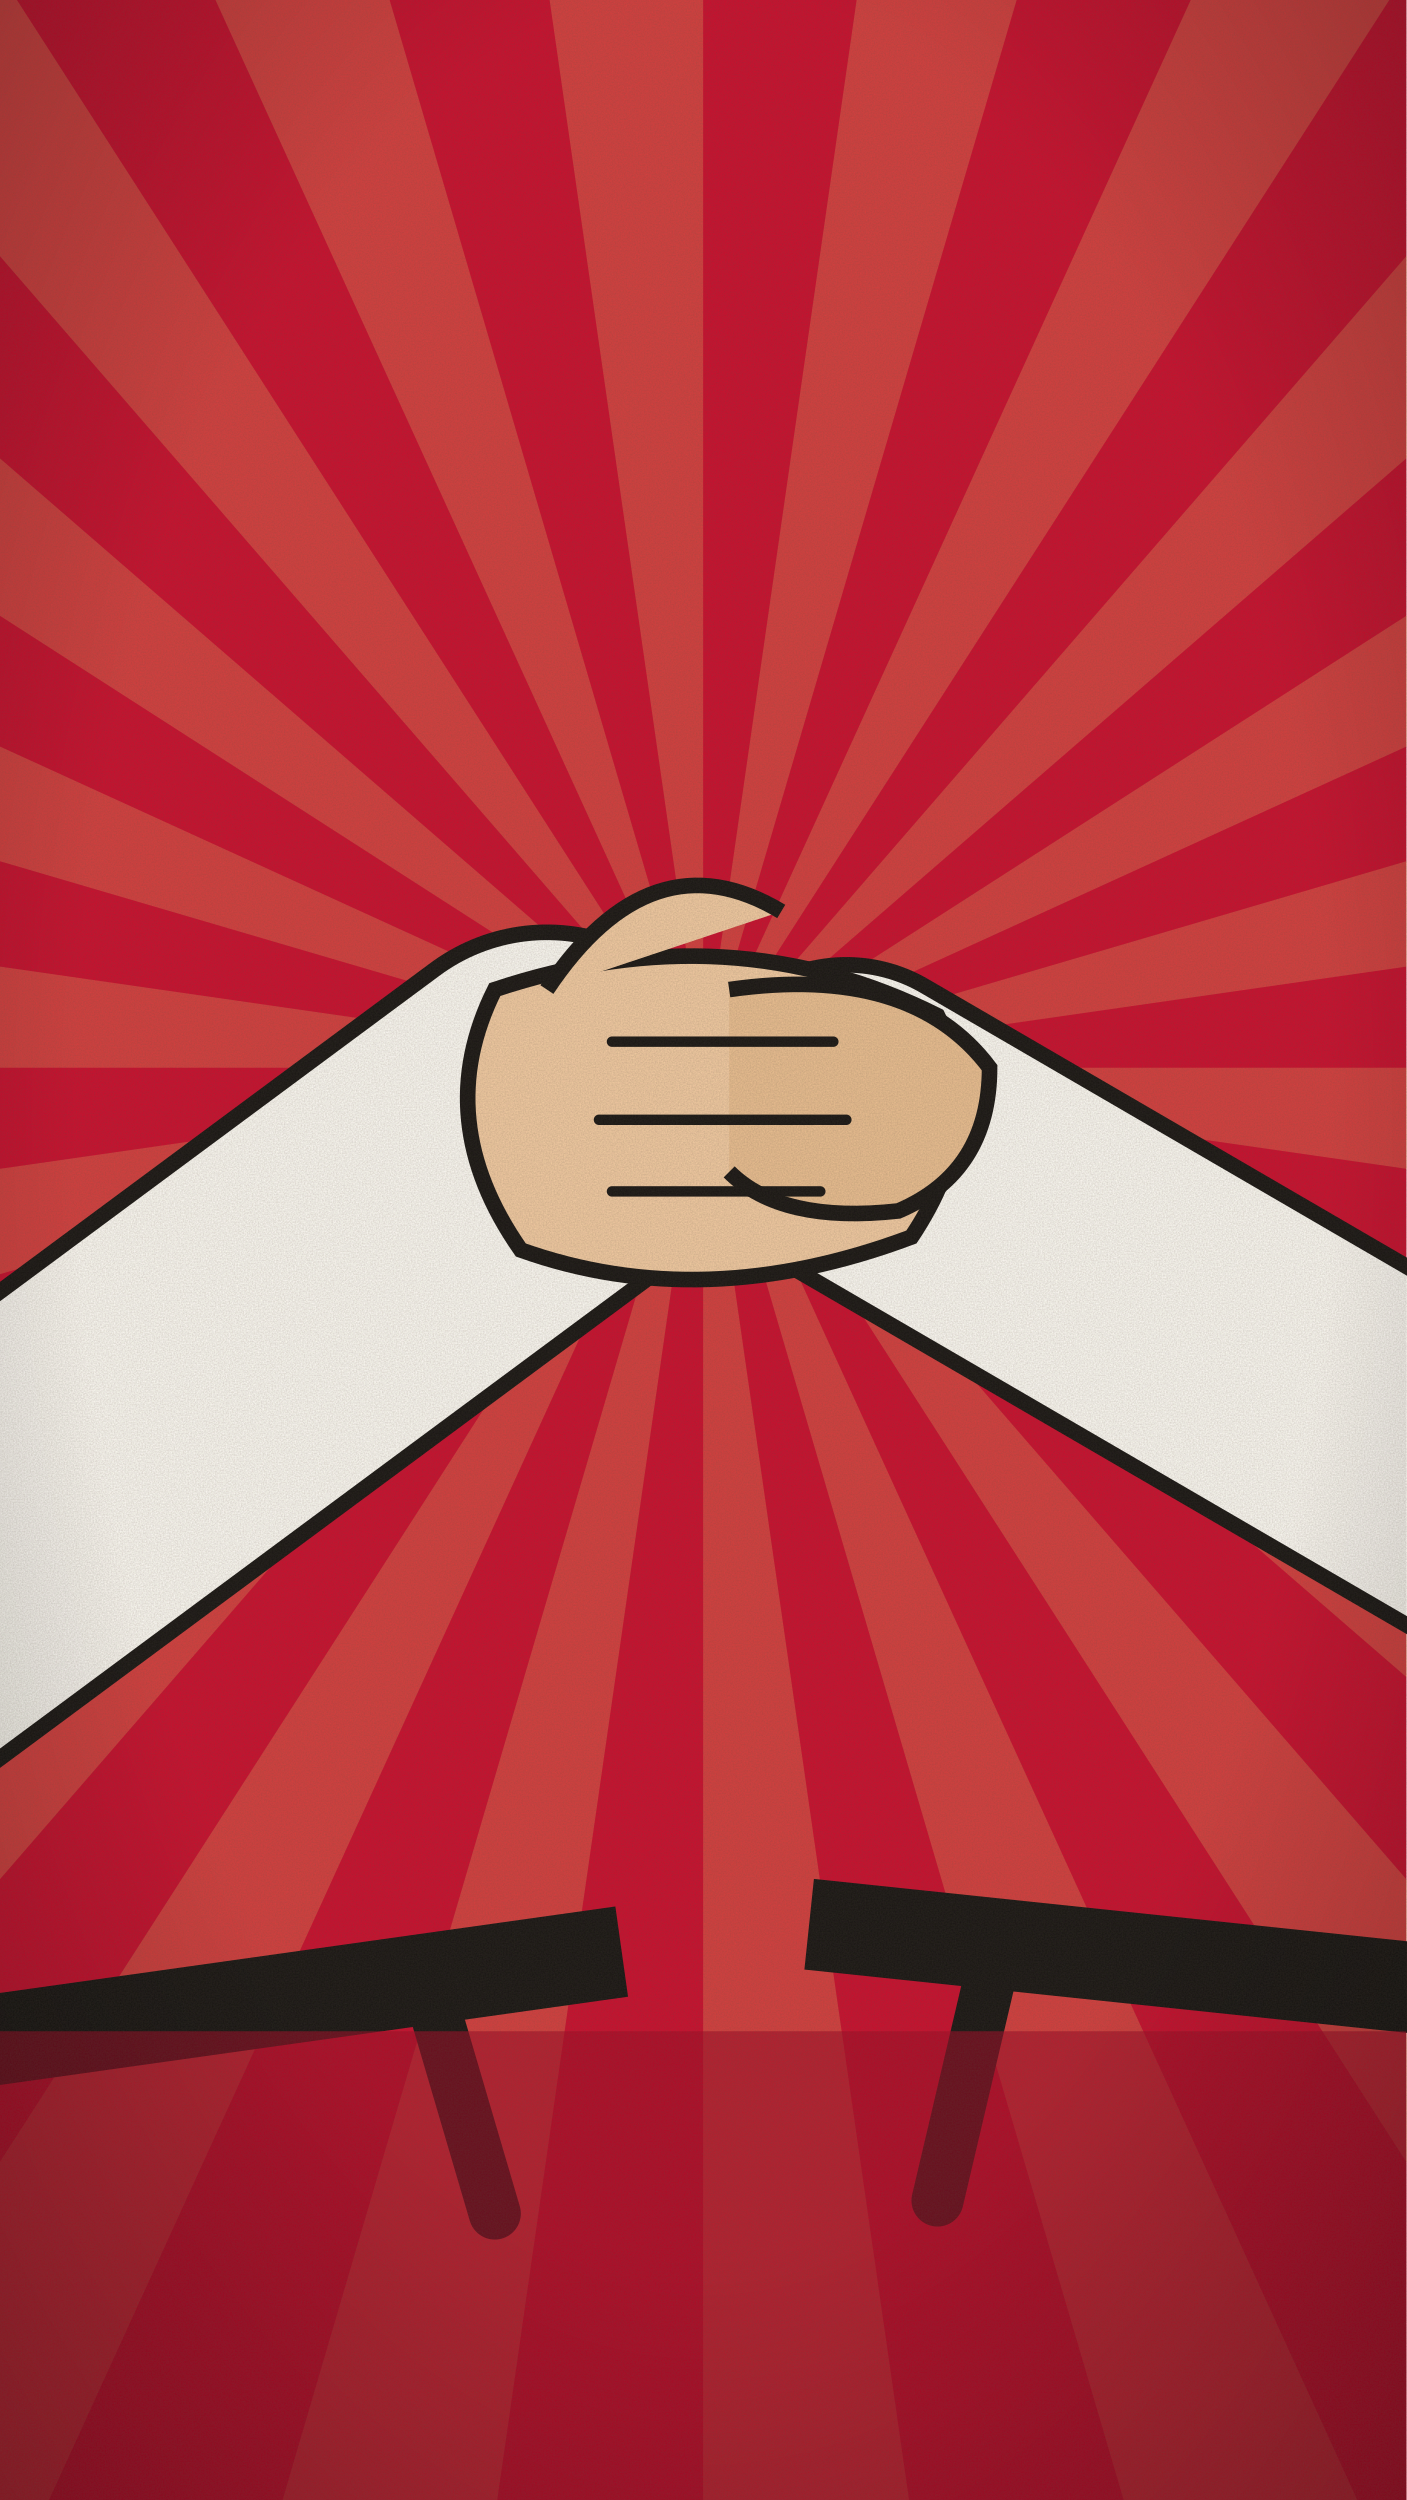
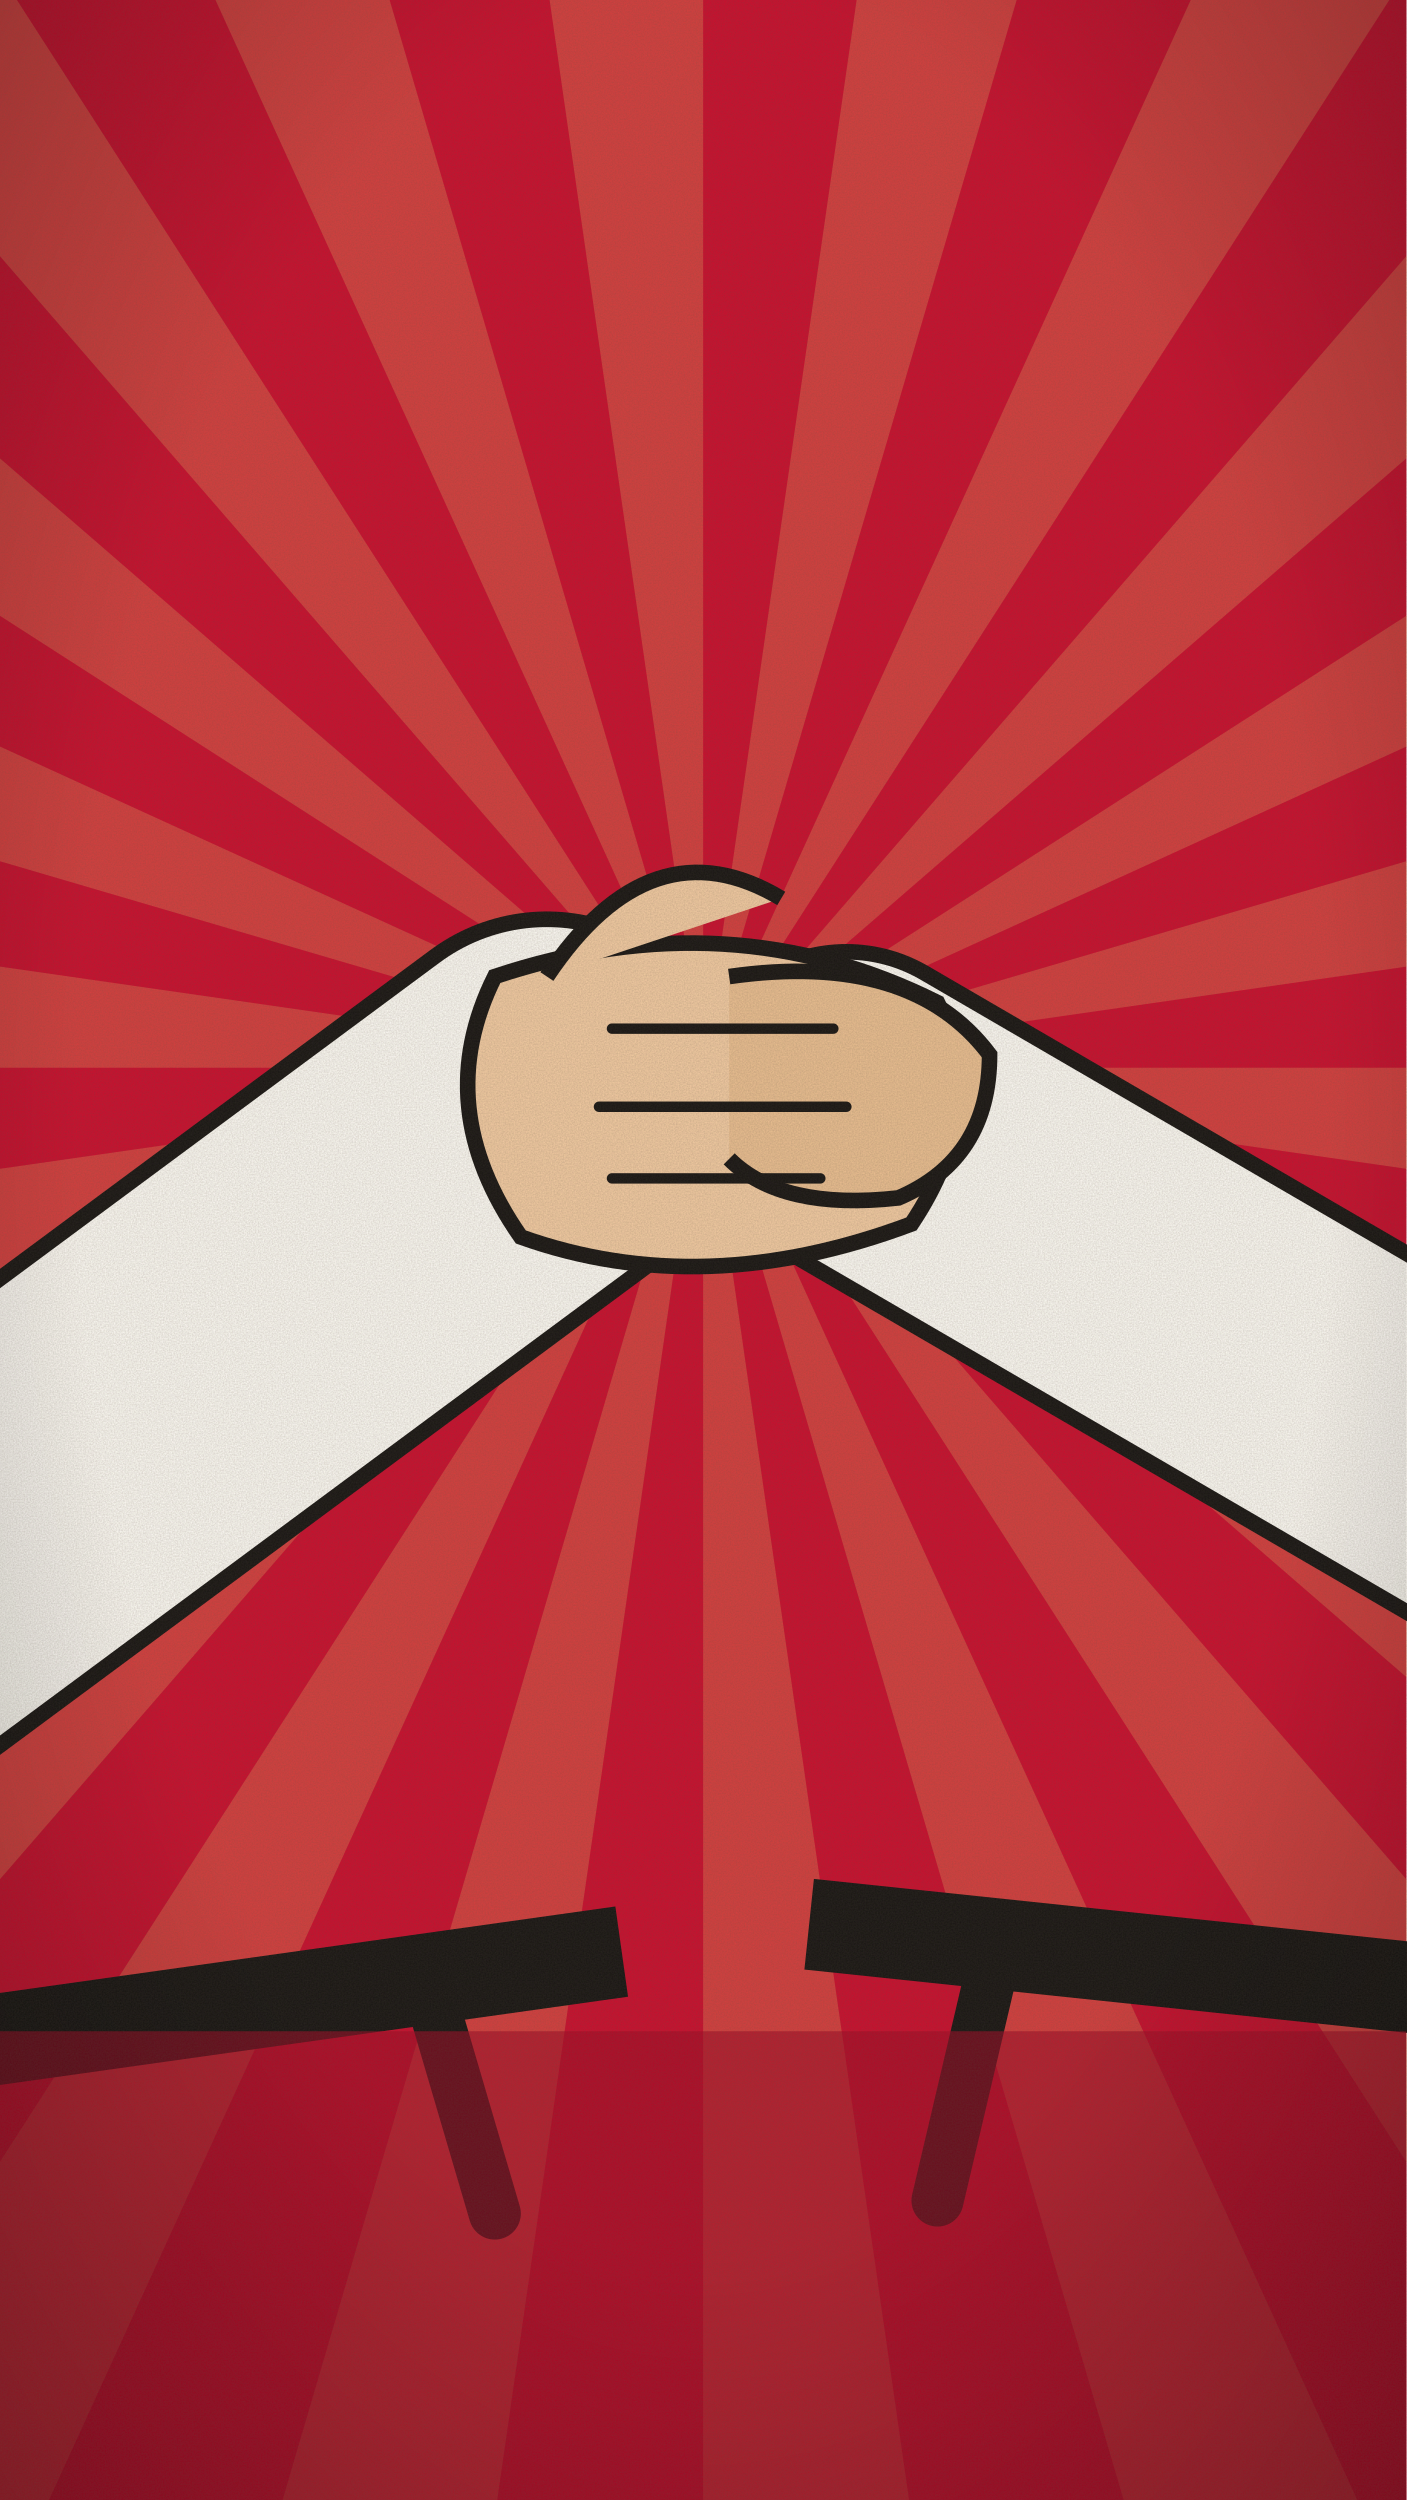
<svg xmlns="http://www.w3.org/2000/svg" viewBox="0 0 1080 1920" width="1080" height="1920">
  <defs>
    <filter id="grain" x="0" y="0" width="100%" height="100%">
      <feTurbulence type="fractalNoise" baseFrequency="0.85" numOctaves="2" seed="7" result="n" />
      <feColorMatrix type="matrix" values="0 0 0 0 0.1  0 0 0 0 0.08  0 0 0 0 0.06  0 0 0 0.22 0" />
    </filter>
    <radialGradient id="vignette" cx="50%" cy="45%" r="75%">
      <stop offset="60%" stop-color="#000" stop-opacity="0" />
      <stop offset="100%" stop-color="#000" stop-opacity="0.28" />
    </radialGradient>
    <radialGradient id="spot" cx="50%" cy="0%" r="100%">
      <stop offset="0%" stop-color="#fff6d8" stop-opacity="0.85" />
      <stop offset="100%" stop-color="#fff6d8" stop-opacity="0" />
    </radialGradient>
    <radialGradient id="glow" cx="50%" cy="50%" r="50%">
      <stop offset="0%" stop-color="#fff3c4" stop-opacity="1" />
      <stop offset="100%" stop-color="#fff3c4" stop-opacity="0" />
    </radialGradient>
  </defs>
  <rect width="1080" height="1920" fill="#c8102e" />
  <rect x="0" y="0" width="1080" height="1920" fill="#c8102e" />
  <polygon points="540,820 3140,820 3113.5,1190" fill="#f0cd6e" opacity="0.25" />
  <polygon points="540,820 3034.7,1552.5 2905,1900.1" fill="#f0cd6e" opacity="0.25" />
  <polygon points="540,820 2727.3,2225.7 2504.9,2522.6" fill="#f0cd6e" opacity="0.25" />
  <polygon points="540,820 2242.6,2784.9 1945.7,3007.3" fill="#f0cd6e" opacity="0.25" />
  <polygon points="540,820 1620.1,3185 1272.5,3314.7" fill="#f0cd6e" opacity="0.25" />
  <polygon points="540,820 910,3393.5 540,3420" fill="#f0cd6e" opacity="0.25" />
  <polygon points="540,820 170,3393.5 -192.5,3314.7" fill="#f0cd6e" opacity="0.25" />
  <polygon points="540,820 -540.1,3185 -865.7,3007.3" fill="#f0cd6e" opacity="0.25" />
  <polygon points="540,820 -1162.6,2784.9 -1424.9,2522.6" fill="#f0cd6e" opacity="0.25" />
  <polygon points="540,820 -1647.3,2225.7 -1825,1900.1" fill="#f0cd6e" opacity="0.25" />
  <polygon points="540,820 -1954.7,1552.5 -2033.5,1190" fill="#f0cd6e" opacity="0.25" />
  <polygon points="540,820 -2060,820 -2033.5,450" fill="#f0cd6e" opacity="0.25" />
  <polygon points="540,820 -1954.7,87.5 -1825,-260.1" fill="#f0cd6e" opacity="0.25" />
  <polygon points="540,820 -1647.3,-585.7 -1424.9,-882.6" fill="#f0cd6e" opacity="0.25" />
  <polygon points="540,820 -1162.6,-1144.9 -865.7,-1367.3" fill="#f0cd6e" opacity="0.25" />
  <polygon points="540,820 -540.1,-1545 -192.5,-1674.7" fill="#f0cd6e" opacity="0.25" />
  <polygon points="540,820 170,-1753.5 540,-1780" fill="#f0cd6e" opacity="0.25" />
  <polygon points="540,820 910,-1753.5 1272.5,-1674.7" fill="#f0cd6e" opacity="0.25" />
  <polygon points="540,820 1620.1,-1545 1945.7,-1367.3" fill="#f0cd6e" opacity="0.25" />
  <polygon points="540,820 2242.6,-1144.9 2504.9,-882.6" fill="#f0cd6e" opacity="0.25" />
  <polygon points="540,820 2727.3,-585.7 2905,-260.1" fill="#f0cd6e" opacity="0.25" />
  <polygon points="540,820 3034.7,87.5 3113.5,450" fill="#f0cd6e" opacity="0.25" />
-   <line x1="-120" y1="1260" x2="420" y2="860" stroke="#1a1714" stroke-width="300" stroke-linecap="round" />
-   <line x1="-120" y1="1260" x2="420" y2="860" stroke="#fbf8f1" stroke-width="276" stroke-linecap="round" />
-   <line x1="1200" y1="1180" x2="650" y2="860" stroke="#1a1714" stroke-width="250" stroke-linecap="round" />
-   <line x1="1200" y1="1180" x2="650" y2="860" stroke="#fbf8f1" stroke-width="226" stroke-linecap="round" />
-   <path d="M 380 760 Q 560 700 720 780 Q 760 860 700 950 Q 540 1010 400 960 Q 330 860 380 760 Z" fill="#f0c9a0" stroke="#1a1714" stroke-width="12" />
-   <path d="M 560 760 Q 700 740 760 820 Q 760 900 690 930 Q 600 940 560 900" fill="#e8bd8f" stroke="#1a1714" stroke-width="12" />
-   <line x1="470" y1="800" x2="640" y2="800" stroke="#1a1714" stroke-width="8" stroke-linecap="round" />
-   <line x1="460" y1="860" x2="650" y2="860" stroke="#1a1714" stroke-width="8" stroke-linecap="round" />
-   <line x1="470" y1="915" x2="630" y2="915" stroke="#1a1714" stroke-width="8" stroke-linecap="round" />
-   <path d="M 420 760 Q 500 640 600 700" fill="#f0c9a0" stroke="#1a1714" stroke-width="12" />
+   <g transform="translate(0 -10)">
+     <line x1="-120" y1="1260" x2="420" y2="860" stroke="#1a1714" stroke-width="300" stroke-linecap="round" />
+     <line x1="-120" y1="1260" x2="420" y2="860" stroke="#fbf8f1" stroke-width="276" stroke-linecap="round" />
+     <line x1="1200" y1="1180" x2="650" y2="860" stroke="#1a1714" stroke-width="250" stroke-linecap="round" />
+     <line x1="1200" y1="1180" x2="650" y2="860" stroke="#fbf8f1" stroke-width="226" stroke-linecap="round" />
+     <path d="M 380 760 Q 560 700 720 780 Q 760 860 700 950 Q 540 1010 400 960 Q 330 860 380 760 Z" fill="#f0c9a0" stroke="#1a1714" stroke-width="12" />
+     <path d="M 560 760 Q 700 740 760 820 Q 760 900 690 930 Q 600 940 560 900" fill="#e8bd8f" stroke="#1a1714" stroke-width="12" />
+     <line x1="470" y1="800" x2="640" y2="800" stroke="#1a1714" stroke-width="8" stroke-linecap="round" />
+     <line x1="460" y1="860" x2="650" y2="860" stroke="#1a1714" stroke-width="8" stroke-linecap="round" />
+     <line x1="470" y1="915" x2="630" y2="915" stroke="#1a1714" stroke-width="8" stroke-linecap="round" />
+     <path d="M 420 760 Q 500 640 600 700" fill="#f0c9a0" stroke="#1a1714" stroke-width="12" />
+   </g>
  <rect x="-40" y="1500" width="520" height="70" fill="#1a1714" transform="rotate(-8 220 1535)" />
  <line x1="330" y1="1530" x2="380" y2="1700" stroke="#1a1714" stroke-width="40" stroke-linecap="round" />
  <rect x="620" y="1470" width="520" height="70" fill="#1a1714" transform="rotate(6 880 1505)" />
  <line x1="760" y1="1520" x2="720" y2="1690" stroke="#1a1714" stroke-width="40" stroke-linecap="round" />
  <rect x="0" y="1560" width="1080" height="1920" fill="#9e0c24" opacity="0.6" />
  <rect width="1080" height="1920" fill="url(#vignette)" />
  <rect width="1080" height="1920" filter="url(#grain)" />
</svg>
